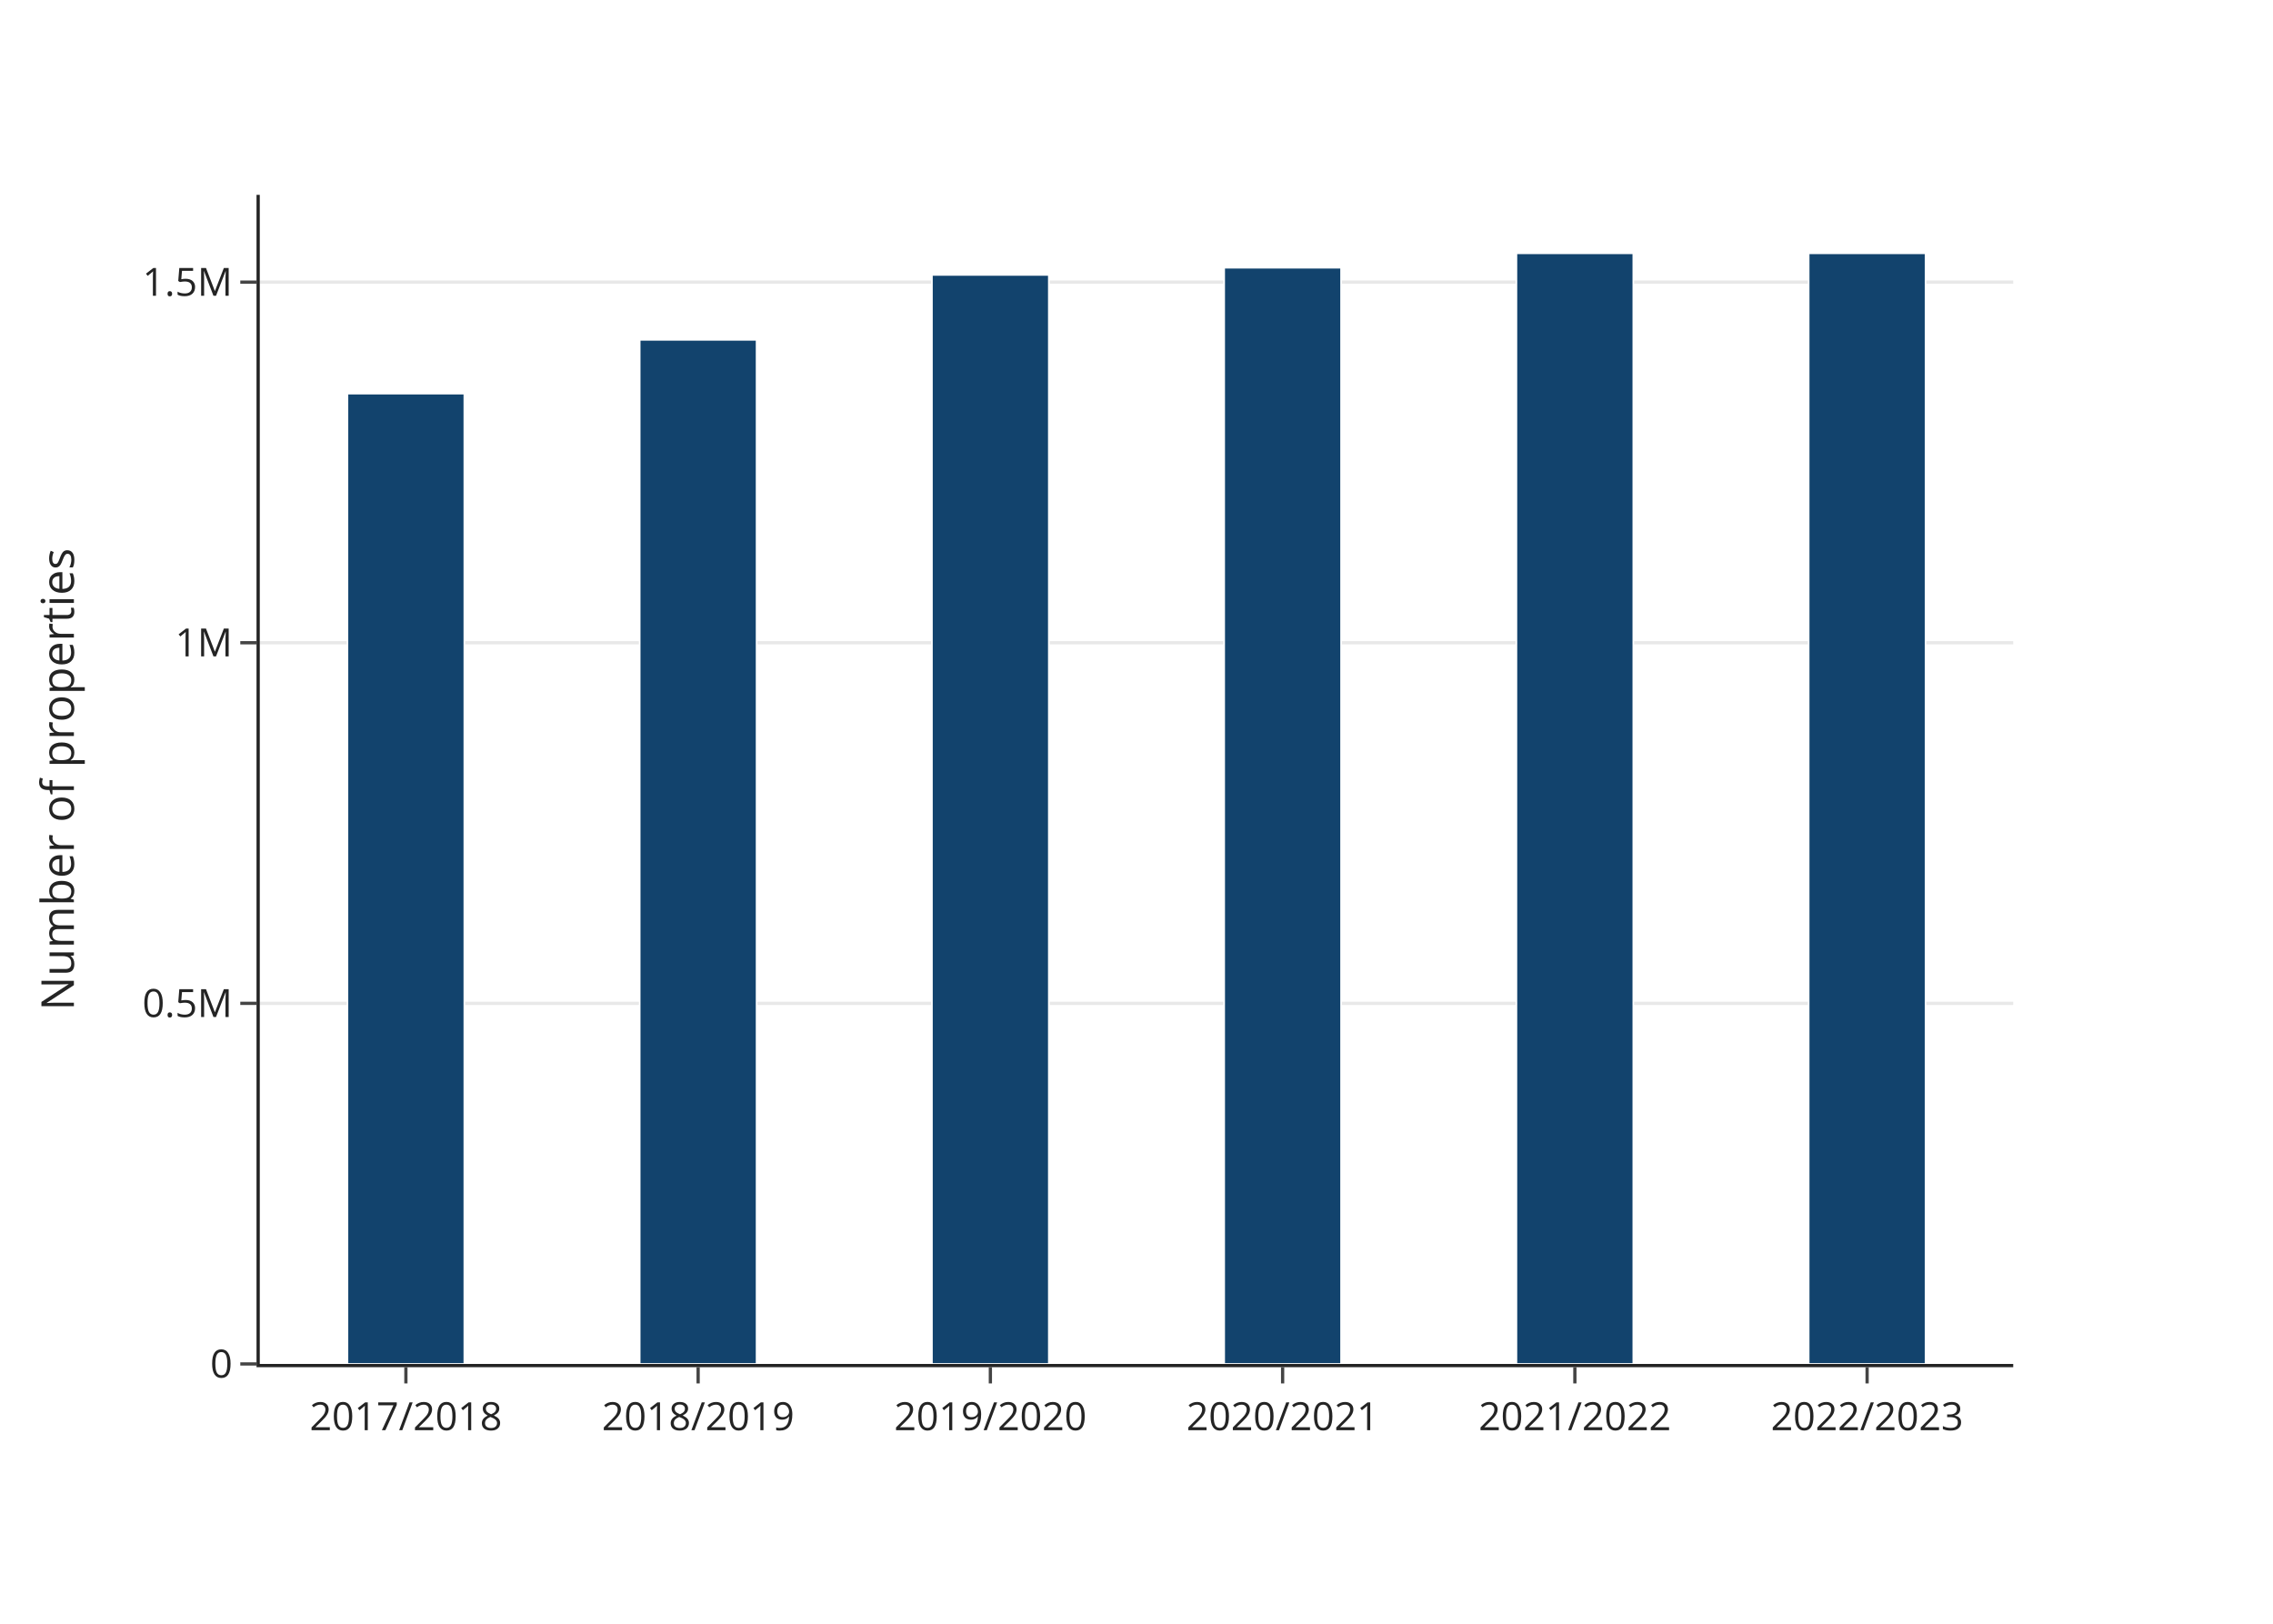
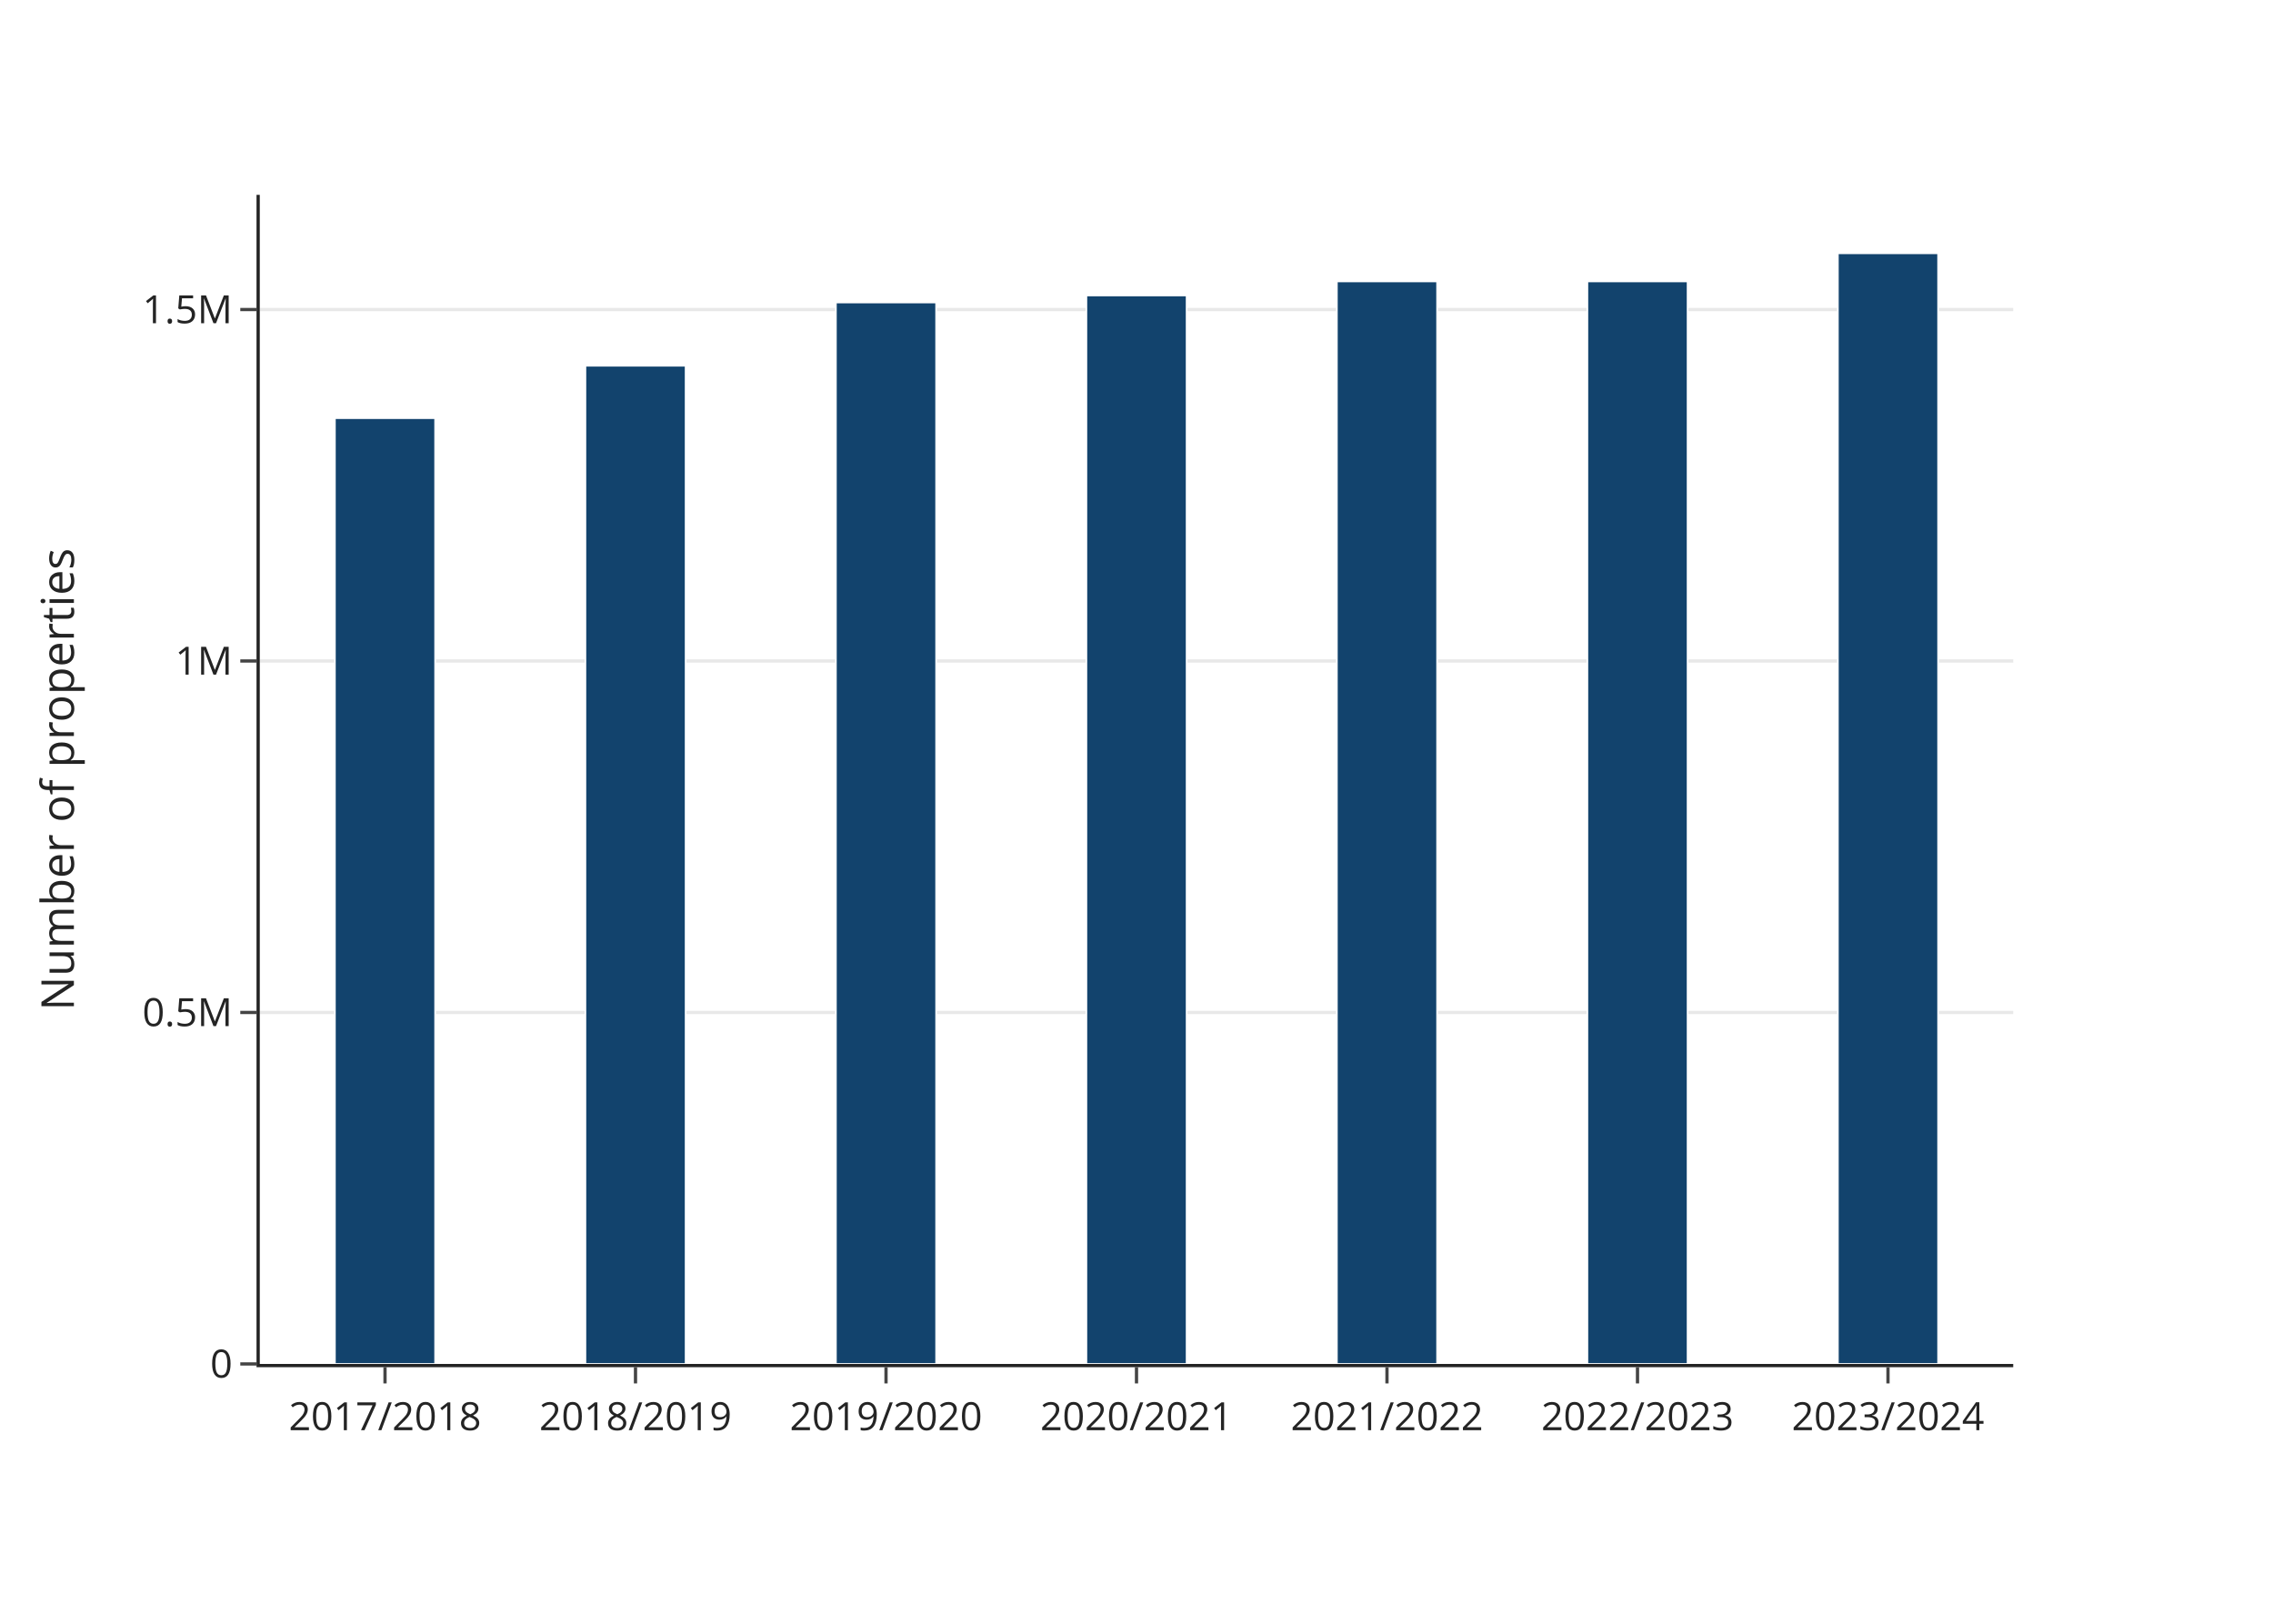
<svg xmlns="http://www.w3.org/2000/svg" class="main-svg" width="700" height="500" style="" viewBox="0 0 700 500">
  <rect x="0" y="0" width="700" height="500" style="fill: rgb(255, 255, 255); fill-opacity: 1;" />
-   <defs id="defs-7247c8">
+   <defs id="defs-85a308">
    <g class="clips">
-       <clipPath id="clip7247c8xyplot" class="plotclip">
+       <clipPath id="clip85a308xyplot" class="plotclip">
        <rect width="540" height="360" />
      </clipPath>
-       <clipPath class="axesclip" id="clip7247c8x">
+       <clipPath class="axesclip" id="clip85a308x">
        <rect x="80" y="0" width="540" height="500" />
      </clipPath>
-       <clipPath class="axesclip" id="clip7247c8y">
+       <clipPath class="axesclip" id="clip85a308y">
        <rect x="0" y="60" width="700" height="360" />
      </clipPath>
-       <clipPath class="axesclip" id="clip7247c8xy">
+       <clipPath class="axesclip" id="clip85a308xy">
        <rect x="80" y="60" width="540" height="360" />
      </clipPath>
    </g>
    <g class="gradients" />
    <g class="patterns" />
  </defs>
  <g class="bglayer" />
  <g class="layer-below">
    <g class="imagelayer" />
    <g class="shapelayer" />
  </g>
  <g class="cartesianlayer">
    <g class="subplot xy">
      <g class="layer-subplot">
        <g class="shapelayer" />
        <g class="imagelayer" />
      </g>
      <g class="minor-gridlayer">
        <g class="x" />
        <g class="y" />
      </g>
      <g class="gridlayer">
        <g class="x" />
        <g class="y">
-           <path class="ygrid crisp" transform="translate(0,308.96)" d="M80,0h540" style="stroke: rgb(232, 232, 232); stroke-opacity: 1; stroke-width: 1px;" />
-           <path class="ygrid crisp" transform="translate(0,197.92)" d="M80,0h540" style="stroke: rgb(232, 232, 232); stroke-opacity: 1; stroke-width: 1px;" />
-           <path class="ygrid crisp" transform="translate(0,86.88)" d="M80,0h540" style="stroke: rgb(232, 232, 232); stroke-opacity: 1; stroke-width: 1px;" />
+           <path class="ygrid crisp" transform="translate(0,311.77)" d="M80,0h540" style="stroke: rgb(232, 232, 232); stroke-opacity: 1; stroke-width: 1px;" />
+           <path class="ygrid crisp" transform="translate(0,203.54)" d="M80,0h540" style="stroke: rgb(232, 232, 232); stroke-opacity: 1; stroke-width: 1px;" />
+           <path class="ygrid crisp" transform="translate(0,95.32)" d="M80,0h540" style="stroke: rgb(232, 232, 232); stroke-opacity: 1; stroke-width: 1px;" />
        </g>
      </g>
      <g class="zerolinelayer" />
      <g class="layer-between">
        <g class="shapelayer" />
        <g class="imagelayer" />
      </g>
      <path class="xlines-below" />
      <path class="ylines-below" />
      <g class="overlines-below" />
      <g class="xaxislayer-below" />
      <g class="yaxislayer-below" />
      <g class="overaxes-below" />
      <g class="overplot">
-         <g class="xy" transform="translate(80,60)" clip-path="url(#clip7247c8xyplot)">
+         <g class="xy" transform="translate(80,60)" clip-path="url(#clip85a308xyplot)">
          <g class="barlayer mlayer">
            <g class="trace bars" style="opacity: 1;">
              <g class="points">
                <g class="point">
-                   <path d="M27,360V61.21H63V360Z" style="vector-effect: none; opacity: 1; stroke-width: 0.5px; fill: rgb(18, 67, 109); fill-opacity: 1; stroke: rgb(255, 255, 255); stroke-opacity: 1;" />
+                   <path d="M23.14,360V68.77H54V360Z" style="vector-effect: none; opacity: 1; stroke-width: 0.5px; fill: rgb(18, 67, 109); fill-opacity: 1; stroke: rgb(255, 255, 255); stroke-opacity: 1;" />
                </g>
                <g class="point">
-                   <path d="M117,360V44.65H153V360Z" style="vector-effect: none; opacity: 1; stroke-width: 0.5px; fill: rgb(18, 67, 109); fill-opacity: 1; stroke: rgb(255, 255, 255); stroke-opacity: 1;" />
+                   <path d="M100.29,360V52.63H131.14V360Z" style="vector-effect: none; opacity: 1; stroke-width: 0.5px; fill: rgb(18, 67, 109); fill-opacity: 1; stroke: rgb(255, 255, 255); stroke-opacity: 1;" />
                </g>
                <g class="point">
-                   <path d="M207,360V24.66H243V360Z" style="vector-effect: none; opacity: 1; stroke-width: 0.5px; fill: rgb(18, 67, 109); fill-opacity: 1; stroke: rgb(255, 255, 255); stroke-opacity: 1;" />
+                   <path d="M177.43,360V33.15H208.29V360Z" style="vector-effect: none; opacity: 1; stroke-width: 0.5px; fill: rgb(18, 67, 109); fill-opacity: 1; stroke: rgb(255, 255, 255); stroke-opacity: 1;" />
                </g>
                <g class="point">
-                   <path d="M297,360V22.44H333V360Z" style="vector-effect: none; opacity: 1; stroke-width: 0.5px; fill: rgb(18, 67, 109); fill-opacity: 1; stroke: rgb(255, 255, 255); stroke-opacity: 1;" />
+                   <path d="M254.57,360V30.99H285.43V360Z" style="vector-effect: none; opacity: 1; stroke-width: 0.5px; fill: rgb(18, 67, 109); fill-opacity: 1; stroke: rgb(255, 255, 255); stroke-opacity: 1;" />
                </g>
                <g class="point">
-                   <path d="M387,360V18H423V360Z" style="vector-effect: none; opacity: 1; stroke-width: 0.5px; fill: rgb(18, 67, 109); fill-opacity: 1; stroke: rgb(255, 255, 255); stroke-opacity: 1;" />
+                   <path d="M331.71,360V26.66H362.57V360Z" style="vector-effect: none; opacity: 1; stroke-width: 0.5px; fill: rgb(18, 67, 109); fill-opacity: 1; stroke: rgb(255, 255, 255); stroke-opacity: 1;" />
                </g>
                <g class="point">
-                   <path d="M477,360V18H513V360Z" style="vector-effect: none; opacity: 1; stroke-width: 0.5px; fill: rgb(18, 67, 109); fill-opacity: 1; stroke: rgb(255, 255, 255); stroke-opacity: 1;" />
+                   <path d="M408.86,360V26.66H439.71V360Z" style="vector-effect: none; opacity: 1; stroke-width: 0.5px; fill: rgb(18, 67, 109); fill-opacity: 1; stroke: rgb(255, 255, 255); stroke-opacity: 1;" />
+                 </g>
+                 <g class="point">
+                   <path d="M486,360V18H516.86V360Z" style="vector-effect: none; opacity: 1; stroke-width: 0.5px; fill: rgb(18, 67, 109); fill-opacity: 1; stroke: rgb(255, 255, 255); stroke-opacity: 1;" />
                </g>
              </g>
            </g>
          </g>
        </g>
      </g>
      <path class="xlines-above crisp" d="M79,420.5H620" style="fill: none; stroke-width: 1px; stroke: rgb(36, 36, 36); stroke-opacity: 1;" />
      <path class="ylines-above crisp" d="M79.5,60V420" style="fill: none; stroke-width: 1px; stroke: rgb(36, 36, 36); stroke-opacity: 1;" />
      <g class="overlines-above" />
      <g class="xaxislayer-above">
-         <path class="xtick ticks crisp" d="M0,421v5" transform="translate(125,0)" style="stroke: rgb(68, 68, 68); stroke-opacity: 1; stroke-width: 1px;" />
-         <path class="xtick ticks crisp" d="M0,421v5" transform="translate(215,0)" style="stroke: rgb(68, 68, 68); stroke-opacity: 1; stroke-width: 1px;" />
-         <path class="xtick ticks crisp" d="M0,421v5" transform="translate(305,0)" style="stroke: rgb(68, 68, 68); stroke-opacity: 1; stroke-width: 1px;" />
-         <path class="xtick ticks crisp" d="M0,421v5" transform="translate(395,0)" style="stroke: rgb(68, 68, 68); stroke-opacity: 1; stroke-width: 1px;" />
-         <path class="xtick ticks crisp" d="M0,421v5" transform="translate(485,0)" style="stroke: rgb(68, 68, 68); stroke-opacity: 1; stroke-width: 1px;" />
-         <path class="xtick ticks crisp" d="M0,421v5" transform="translate(575,0)" style="stroke: rgb(68, 68, 68); stroke-opacity: 1; stroke-width: 1px;" />
+         <path class="xtick ticks crisp" d="M0,421v5" transform="translate(118.57,0)" style="stroke: rgb(68, 68, 68); stroke-opacity: 1; stroke-width: 1px;" />
+         <path class="xtick ticks crisp" d="M0,421v5" transform="translate(195.71,0)" style="stroke: rgb(68, 68, 68); stroke-opacity: 1; stroke-width: 1px;" />
+         <path class="xtick ticks crisp" d="M0,421v5" transform="translate(272.86,0)" style="stroke: rgb(68, 68, 68); stroke-opacity: 1; stroke-width: 1px;" />
+         <path class="xtick ticks crisp" d="M0,421v5" transform="translate(350,0)" style="stroke: rgb(68, 68, 68); stroke-opacity: 1; stroke-width: 1px;" />
+         <path class="xtick ticks crisp" d="M0,421v5" transform="translate(427.14,0)" style="stroke: rgb(68, 68, 68); stroke-opacity: 1; stroke-width: 1px;" />
+         <path class="xtick ticks crisp" d="M0,421v5" transform="translate(504.29,0)" style="stroke: rgb(68, 68, 68); stroke-opacity: 1; stroke-width: 1px;" />
+         <path class="xtick ticks crisp" d="M0,421v5" transform="translate(581.43,0)" style="stroke: rgb(68, 68, 68); stroke-opacity: 1; stroke-width: 1px;" />
        <g class="xtick">
-           <text text-anchor="middle" x="0" y="440.4" transform="translate(125,0)" style="font-family: 'Open Sans', verdana, arial, sans-serif; font-size: 12px; fill: rgb(36, 36, 36); fill-opacity: 1; white-space: pre; opacity: 1;">2017/2018</text>
+           <text text-anchor="middle" x="0" y="440.4" transform="translate(118.57,0)" style="font-family: 'Open Sans', verdana, arial, sans-serif; font-size: 12px; fill: rgb(36, 36, 36); fill-opacity: 1; white-space: pre; opacity: 1;">2017/2018</text>
        </g>
        <g class="xtick">
-           <text text-anchor="middle" x="0" y="440.4" transform="translate(215,0)" style="font-family: 'Open Sans', verdana, arial, sans-serif; font-size: 12px; fill: rgb(36, 36, 36); fill-opacity: 1; white-space: pre; opacity: 1;">2018/2019</text>
+           <text text-anchor="middle" x="0" y="440.4" transform="translate(195.71,0)" style="font-family: 'Open Sans', verdana, arial, sans-serif; font-size: 12px; fill: rgb(36, 36, 36); fill-opacity: 1; white-space: pre; opacity: 1;">2018/2019</text>
        </g>
        <g class="xtick">
-           <text text-anchor="middle" x="0" y="440.4" transform="translate(305,0)" style="font-family: 'Open Sans', verdana, arial, sans-serif; font-size: 12px; fill: rgb(36, 36, 36); fill-opacity: 1; white-space: pre; opacity: 1;">2019/2020</text>
+           <text text-anchor="middle" x="0" y="440.4" transform="translate(272.86,0)" style="font-family: 'Open Sans', verdana, arial, sans-serif; font-size: 12px; fill: rgb(36, 36, 36); fill-opacity: 1; white-space: pre; opacity: 1;">2019/2020</text>
        </g>
        <g class="xtick">
-           <text text-anchor="middle" x="0" y="440.4" transform="translate(395,0)" style="font-family: 'Open Sans', verdana, arial, sans-serif; font-size: 12px; fill: rgb(36, 36, 36); fill-opacity: 1; white-space: pre; opacity: 1;">2020/2021</text>
+           <text text-anchor="middle" x="0" y="440.4" transform="translate(350,0)" style="font-family: 'Open Sans', verdana, arial, sans-serif; font-size: 12px; fill: rgb(36, 36, 36); fill-opacity: 1; white-space: pre; opacity: 1;">2020/2021</text>
        </g>
        <g class="xtick">
-           <text text-anchor="middle" x="0" y="440.4" transform="translate(485,0)" style="font-family: 'Open Sans', verdana, arial, sans-serif; font-size: 12px; fill: rgb(36, 36, 36); fill-opacity: 1; white-space: pre; opacity: 1;">2021/2022</text>
+           <text text-anchor="middle" x="0" y="440.4" transform="translate(427.14,0)" style="font-family: 'Open Sans', verdana, arial, sans-serif; font-size: 12px; fill: rgb(36, 36, 36); fill-opacity: 1; white-space: pre; opacity: 1;">2021/2022</text>
        </g>
        <g class="xtick">
-           <text text-anchor="middle" x="0" y="440.4" transform="translate(575,0)" style="font-family: 'Open Sans', verdana, arial, sans-serif; font-size: 12px; fill: rgb(36, 36, 36); fill-opacity: 1; white-space: pre; opacity: 1;">2022/2023</text>
+           <text text-anchor="middle" x="0" y="440.4" transform="translate(504.29,0)" style="font-family: 'Open Sans', verdana, arial, sans-serif; font-size: 12px; fill: rgb(36, 36, 36); fill-opacity: 1; white-space: pre; opacity: 1;">2022/2023</text>
+         </g>
+         <g class="xtick">
+           <text text-anchor="middle" x="0" y="440.4" transform="translate(581.43,0)" style="font-family: 'Open Sans', verdana, arial, sans-serif; font-size: 12px; fill: rgb(36, 36, 36); fill-opacity: 1; white-space: pre; opacity: 1;">2023/2024</text>
        </g>
      </g>
      <g class="yaxislayer-above">
        <path class="ytick ticks crisp" d="M79,0h-5" transform="translate(0,420)" style="stroke: rgb(68, 68, 68); stroke-opacity: 1; stroke-width: 1px;" />
-         <path class="ytick ticks crisp" d="M79,0h-5" transform="translate(0,308.96)" style="stroke: rgb(68, 68, 68); stroke-opacity: 1; stroke-width: 1px;" />
-         <path class="ytick ticks crisp" d="M79,0h-5" transform="translate(0,197.92)" style="stroke: rgb(68, 68, 68); stroke-opacity: 1; stroke-width: 1px;" />
-         <path class="ytick ticks crisp" d="M79,0h-5" transform="translate(0,86.88)" style="stroke: rgb(68, 68, 68); stroke-opacity: 1; stroke-width: 1px;" />
+         <path class="ytick ticks crisp" d="M79,0h-5" transform="translate(0,311.77)" style="stroke: rgb(68, 68, 68); stroke-opacity: 1; stroke-width: 1px;" />
+         <path class="ytick ticks crisp" d="M79,0h-5" transform="translate(0,203.54)" style="stroke: rgb(68, 68, 68); stroke-opacity: 1; stroke-width: 1px;" />
+         <path class="ytick ticks crisp" d="M79,0h-5" transform="translate(0,95.32)" style="stroke: rgb(68, 68, 68); stroke-opacity: 1; stroke-width: 1px;" />
        <g class="ytick">
          <text text-anchor="end" x="71.6" y="4.2" transform="translate(0,420)" style="font-family: 'Open Sans', verdana, arial, sans-serif; font-size: 12px; fill: rgb(36, 36, 36); fill-opacity: 1; white-space: pre; opacity: 1;">0</text>
        </g>
        <g class="ytick">
-           <text text-anchor="end" x="71.6" y="4.2" style="font-family: 'Open Sans', verdana, arial, sans-serif; font-size: 12px; fill: rgb(36, 36, 36); fill-opacity: 1; white-space: pre; opacity: 1;" transform="translate(0,308.96)">0.5M</text>
+           <text text-anchor="end" x="71.6" y="4.2" style="font-family: 'Open Sans', verdana, arial, sans-serif; font-size: 12px; fill: rgb(36, 36, 36); fill-opacity: 1; white-space: pre; opacity: 1;" transform="translate(0,311.77)">0.5M</text>
        </g>
        <g class="ytick">
-           <text text-anchor="end" x="71.6" y="4.2" style="font-family: 'Open Sans', verdana, arial, sans-serif; font-size: 12px; fill: rgb(36, 36, 36); fill-opacity: 1; white-space: pre; opacity: 1;" transform="translate(0,197.92)">1M</text>
+           <text text-anchor="end" x="71.6" y="4.2" style="font-family: 'Open Sans', verdana, arial, sans-serif; font-size: 12px; fill: rgb(36, 36, 36); fill-opacity: 1; white-space: pre; opacity: 1;" transform="translate(0,203.54)">1M</text>
        </g>
        <g class="ytick">
-           <text text-anchor="end" x="71.6" y="4.2" style="font-family: 'Open Sans', verdana, arial, sans-serif; font-size: 12px; fill: rgb(36, 36, 36); fill-opacity: 1; white-space: pre; opacity: 1;" transform="translate(0,86.88)">1.5M</text>
+           <text text-anchor="end" x="71.6" y="4.2" style="font-family: 'Open Sans', verdana, arial, sans-serif; font-size: 12px; fill: rgb(36, 36, 36); fill-opacity: 1; white-space: pre; opacity: 1;" transform="translate(0,95.32)">1.5M</text>
        </g>
      </g>
      <g class="overaxes-above" />
    </g>
  </g>
  <g class="polarlayer" />
  <g class="smithlayer" />
  <g class="ternarylayer" />
  <g class="geolayer" />
  <g class="funnelarealayer" />
  <g class="pielayer" />
  <g class="iciclelayer" />
  <g class="treemaplayer" />
  <g class="sunburstlayer" />
  <g class="glimages" />
-   <defs id="topdefs-7247c8">
+   <defs id="topdefs-85a308">
    <g class="clips" />
  </defs>
  <g class="layer-above">
    <g class="imagelayer" />
    <g class="shapelayer" />
  </g>
  <g class="infolayer">
    <g class="g-gtitle" />
    <g class="g-xtitle" />
    <g class="g-ytitle">
      <text class="ytitle" transform="rotate(-90,22.75625,240)" x="22.756" y="240" text-anchor="middle" style="opacity: 1; font-family: 'Open Sans', verdana, arial, sans-serif; font-size: 14px; fill: rgb(36, 36, 36); fill-opacity: 1; white-space: pre;">Number of properties</text>
    </g>
  </g>
</svg>
